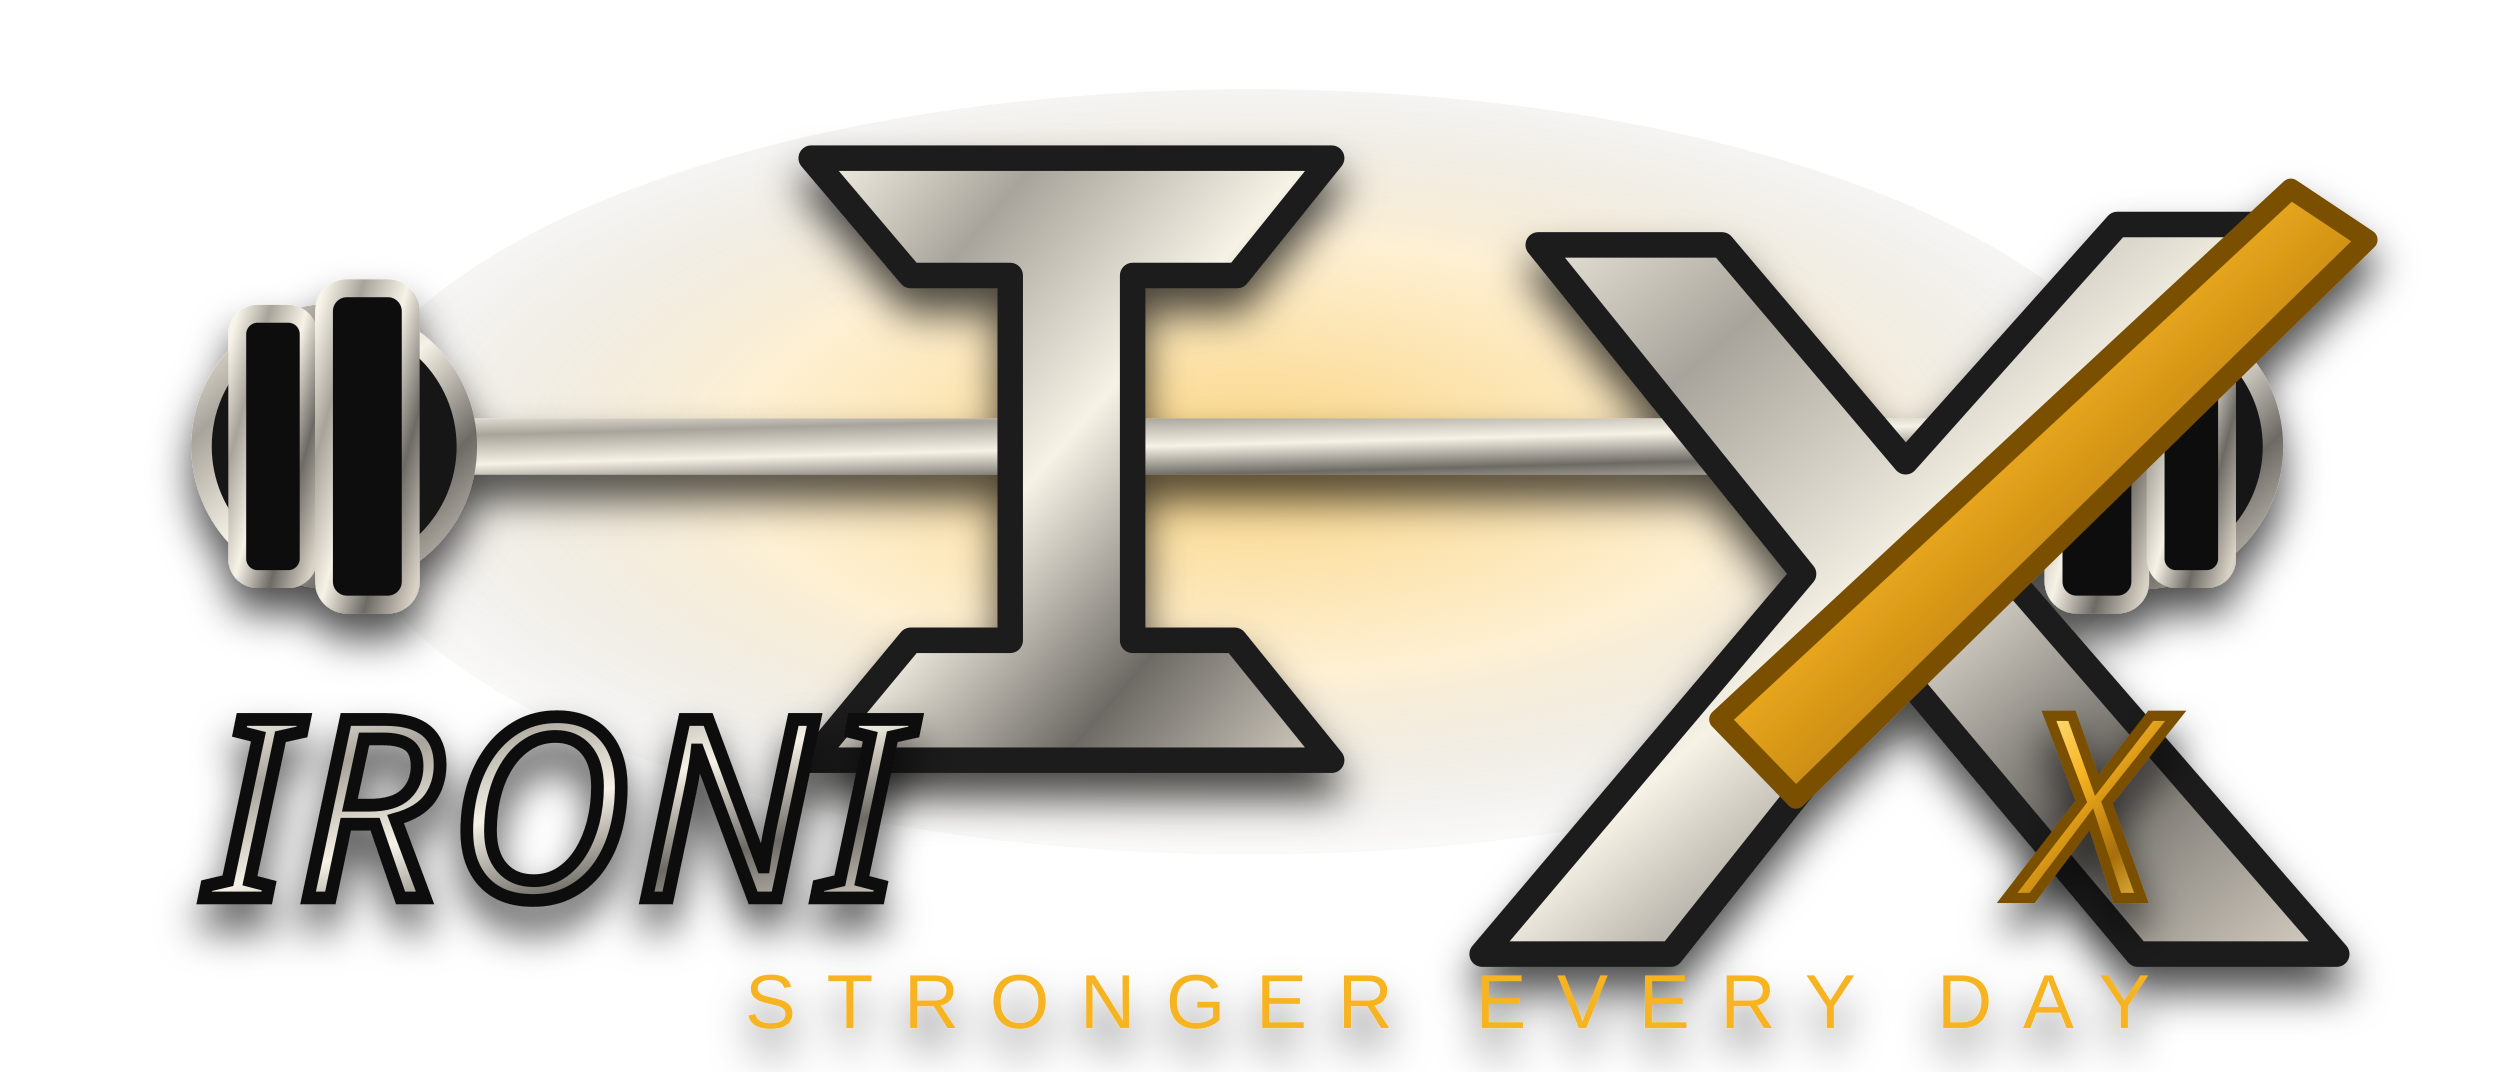
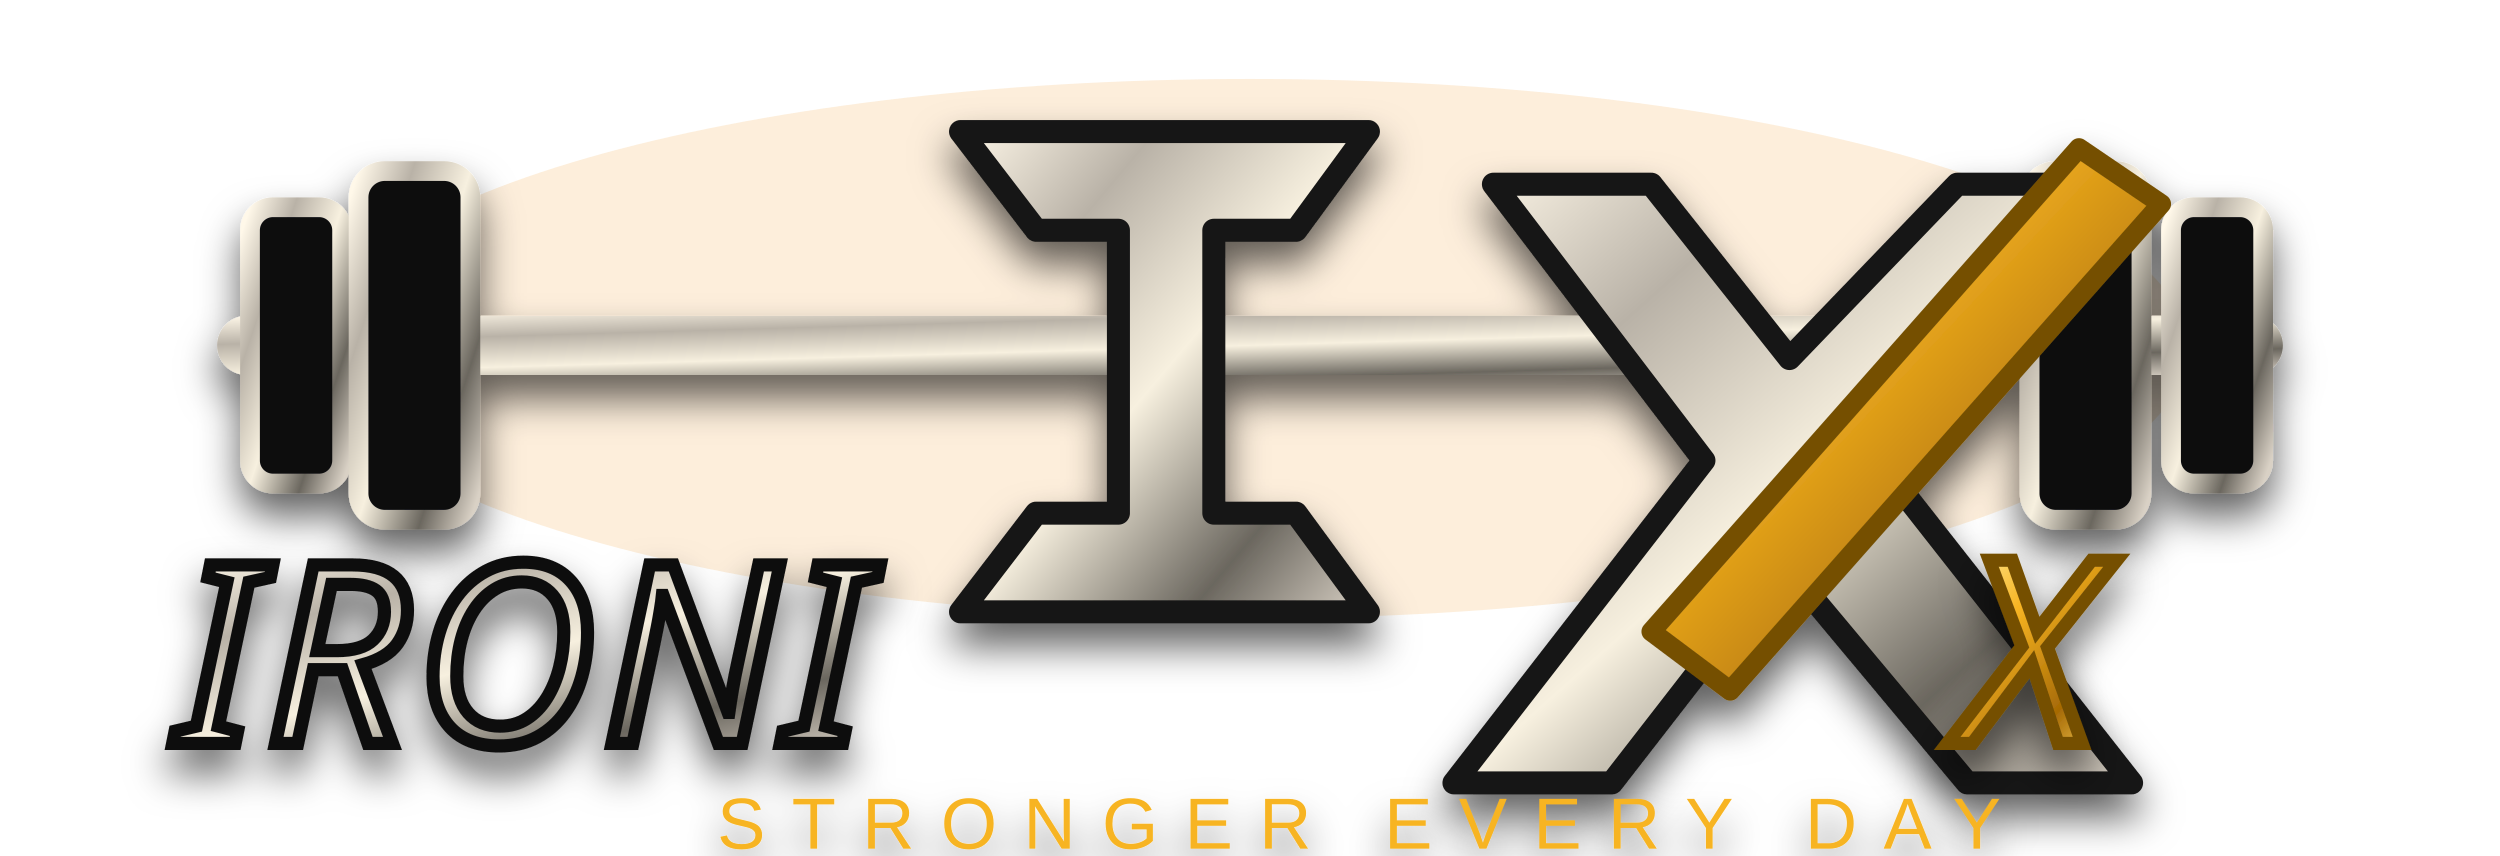
- <svg xmlns="http://www.w3.org/2000/svg" viewBox="0 0 980 420" role="img" aria-labelledby="title desc">
+ <svg xmlns="http://www.w3.org/2000/svg" viewBox="0 0 760 260" role="img" aria-labelledby="title desc">
  <defs>
    <linearGradient id="steel" x1="0" x2="1" y1="0" y2="1">
-       <stop offset="0" stop-color="#f8f4e8" />
-       <stop offset=".22" stop-color="#a9a49b" />
-       <stop offset=".48" stop-color="#f7f2e6" />
-       <stop offset=".74" stop-color="#6d6a65" />
-       <stop offset="1" stop-color="#d8d1c5" />
+       <stop offset="0" stop-color="#fff8e9" />
+       <stop offset=".24" stop-color="#b9b2a7" />
+       <stop offset=".5" stop-color="#f7f0df" />
+       <stop offset=".78" stop-color="#6b675f" />
+       <stop offset="1" stop-color="#d9d1c5" />
    </linearGradient>
    <linearGradient id="gold" x1="0" x2="1" y1="0" y2="1">
      <stop offset="0" stop-color="#fff0a1" />
-       <stop offset=".38" stop-color="#f7b422" />
-       <stop offset=".7" stop-color="#a86d07" />
+       <stop offset=".34" stop-color="#f7b422" />
+       <stop offset=".74" stop-color="#a66a05" />
      <stop offset="1" stop-color="#ffd761" />
    </linearGradient>
-     <radialGradient id="glow" cx=".5" cy=".48" r=".55">
-       <stop offset="0" stop-color="#f7b422" stop-opacity=".55" />
-       <stop offset=".52" stop-color="#f7b422" stop-opacity=".2" />
-       <stop offset="1" stop-color="#000" stop-opacity="0" />
-     </radialGradient>
-     <filter id="shadow" x="-10%" y="-20%" width="120%" height="150%">
-       <feDropShadow dx="0" dy="10" stdDeviation="8" flood-color="#000" flood-opacity=".7" />
+     <filter id="depth" x="-8%" y="-18%" width="116%" height="140%">
+       <feDropShadow dx="0" dy="7" stdDeviation="6" flood-color="#000" flood-opacity=".62" />
    </filter>
  </defs>
-   <rect width="980" height="420" fill="transparent" />
-   <ellipse cx="490" cy="185" rx="360" ry="150" fill="url(#glow)" />
-   <g filter="url(#shadow)">
-     <g transform="translate(75 76)">
-       <rect x="0" y="88" width="820" height="22" rx="11" fill="url(#steel)" />
-       <g fill="#171717" stroke="url(#steel)" stroke-width="8">
-         <circle cx="56" cy="99" r="52" />
-         <circle cx="764" cy="99" r="52" />
-       </g>
-       <g fill="#111" stroke="url(#steel)" stroke-width="7">
-         <rect x="18" y="47" width="28" height="104" rx="8" />
-         <rect x="52" y="37" width="34" height="124" rx="9" />
-         <rect x="730" y="37" width="34" height="124" rx="9" />
-         <rect x="770" y="47" width="28" height="104" rx="8" />
+   <rect width="760" height="260" fill="transparent" />
+   <ellipse cx="380" cy="106" rx="285" ry="82" fill="#f2a23a" opacity=".18" />
+   <g filter="url(#depth)">
+     <g transform="translate(66 34)">
+       <rect x="0" y="62" width="628" height="18" rx="9" fill="url(#steel)" />
+       <g fill="#0d0e11" stroke="url(#steel)" stroke-width="6">
+         <rect x="10" y="29" width="28" height="84" rx="7" />
+         <rect x="43" y="18" width="34" height="106" rx="8" />
+         <rect x="551" y="18" width="34" height="106" rx="8" />
+         <rect x="594" y="29" width="28" height="84" rx="7" />
      </g>
    </g>
-     <g transform="translate(318 36)">
-       <path d="M0 26 H204 L167 72 H126 L126 215 H166 L204 262 H0 L39 215 H78 V72 H39 Z" fill="url(#steel)" stroke="#1d1d1d" stroke-width="10" stroke-linejoin="round" />
-       <path d="M285 60 H357 L429 145 L512 52 H594 L467 187 L598 338 H520 L426 226 L337 338 H263 L389 189 Z" fill="url(#steel)" stroke="#1d1d1d" stroke-width="10" stroke-linejoin="round" />
-       <path d="M356 246 L580 38 L610 58 L386 277 Z" fill="url(#gold)" stroke="#7a5004" stroke-width="8" stroke-linejoin="round" />
+     <g transform="translate(292 14)">
+       <path d="M0 26 H124 L102 56 H77 V142 H102 L124 172 H0 L23 142 H48 V56 H23 Z" fill="url(#steel)" stroke="#151515" stroke-width="7" stroke-linejoin="round" />
+       <path d="M162 42 H210 L252 95 L303 42 H353 L279 126 L356 224 H306 L250 157 L198 224 H150 L226 126 Z" fill="url(#steel)" stroke="#151515" stroke-width="7" stroke-linejoin="round" />
+       <path d="M210 178 L340 31 L365 48 L234 196 Z" fill="url(#gold)" stroke="#745005" stroke-width="6" stroke-linejoin="round" />
    </g>
  </g>
-   <g transform="translate(82 277)" filter="url(#shadow)">
-     <text x="0" y="75" font-family="Impact, Arial Black, sans-serif" font-size="98" font-style="italic" letter-spacing="3" fill="url(#steel)" stroke="#111" stroke-width="5">IRONI</text>
-     <text x="710" y="75" font-family="Impact, Arial Black, sans-serif" font-size="100" font-style="italic" letter-spacing="2" fill="url(#gold)" stroke="#7a5004" stroke-width="4">X</text>
-     <text x="210" y="126" font-family="Arial Black, Arial, sans-serif" font-size="30" letter-spacing="12" fill="#f7b422">STRONGER EVERY DAY</text>
+   <g transform="translate(54 171)" filter="url(#depth)">
+     <text x="0" y="55" font-family="Impact, Arial Black, sans-serif" font-size="76" font-style="italic" letter-spacing="2" fill="url(#steel)" stroke="#101010" stroke-width="4">IRONI</text>
+     <text x="542" y="55" font-family="Impact, Arial Black, sans-serif" font-size="78" font-style="italic" letter-spacing="0" fill="url(#gold)" stroke="#745005" stroke-width="4">X</text>
+     <text x="164" y="87" font-family="Arial Black, Arial, sans-serif" font-size="22" letter-spacing="8" fill="#f7b422">STRONGER EVERY DAY</text>
  </g>
</svg>
